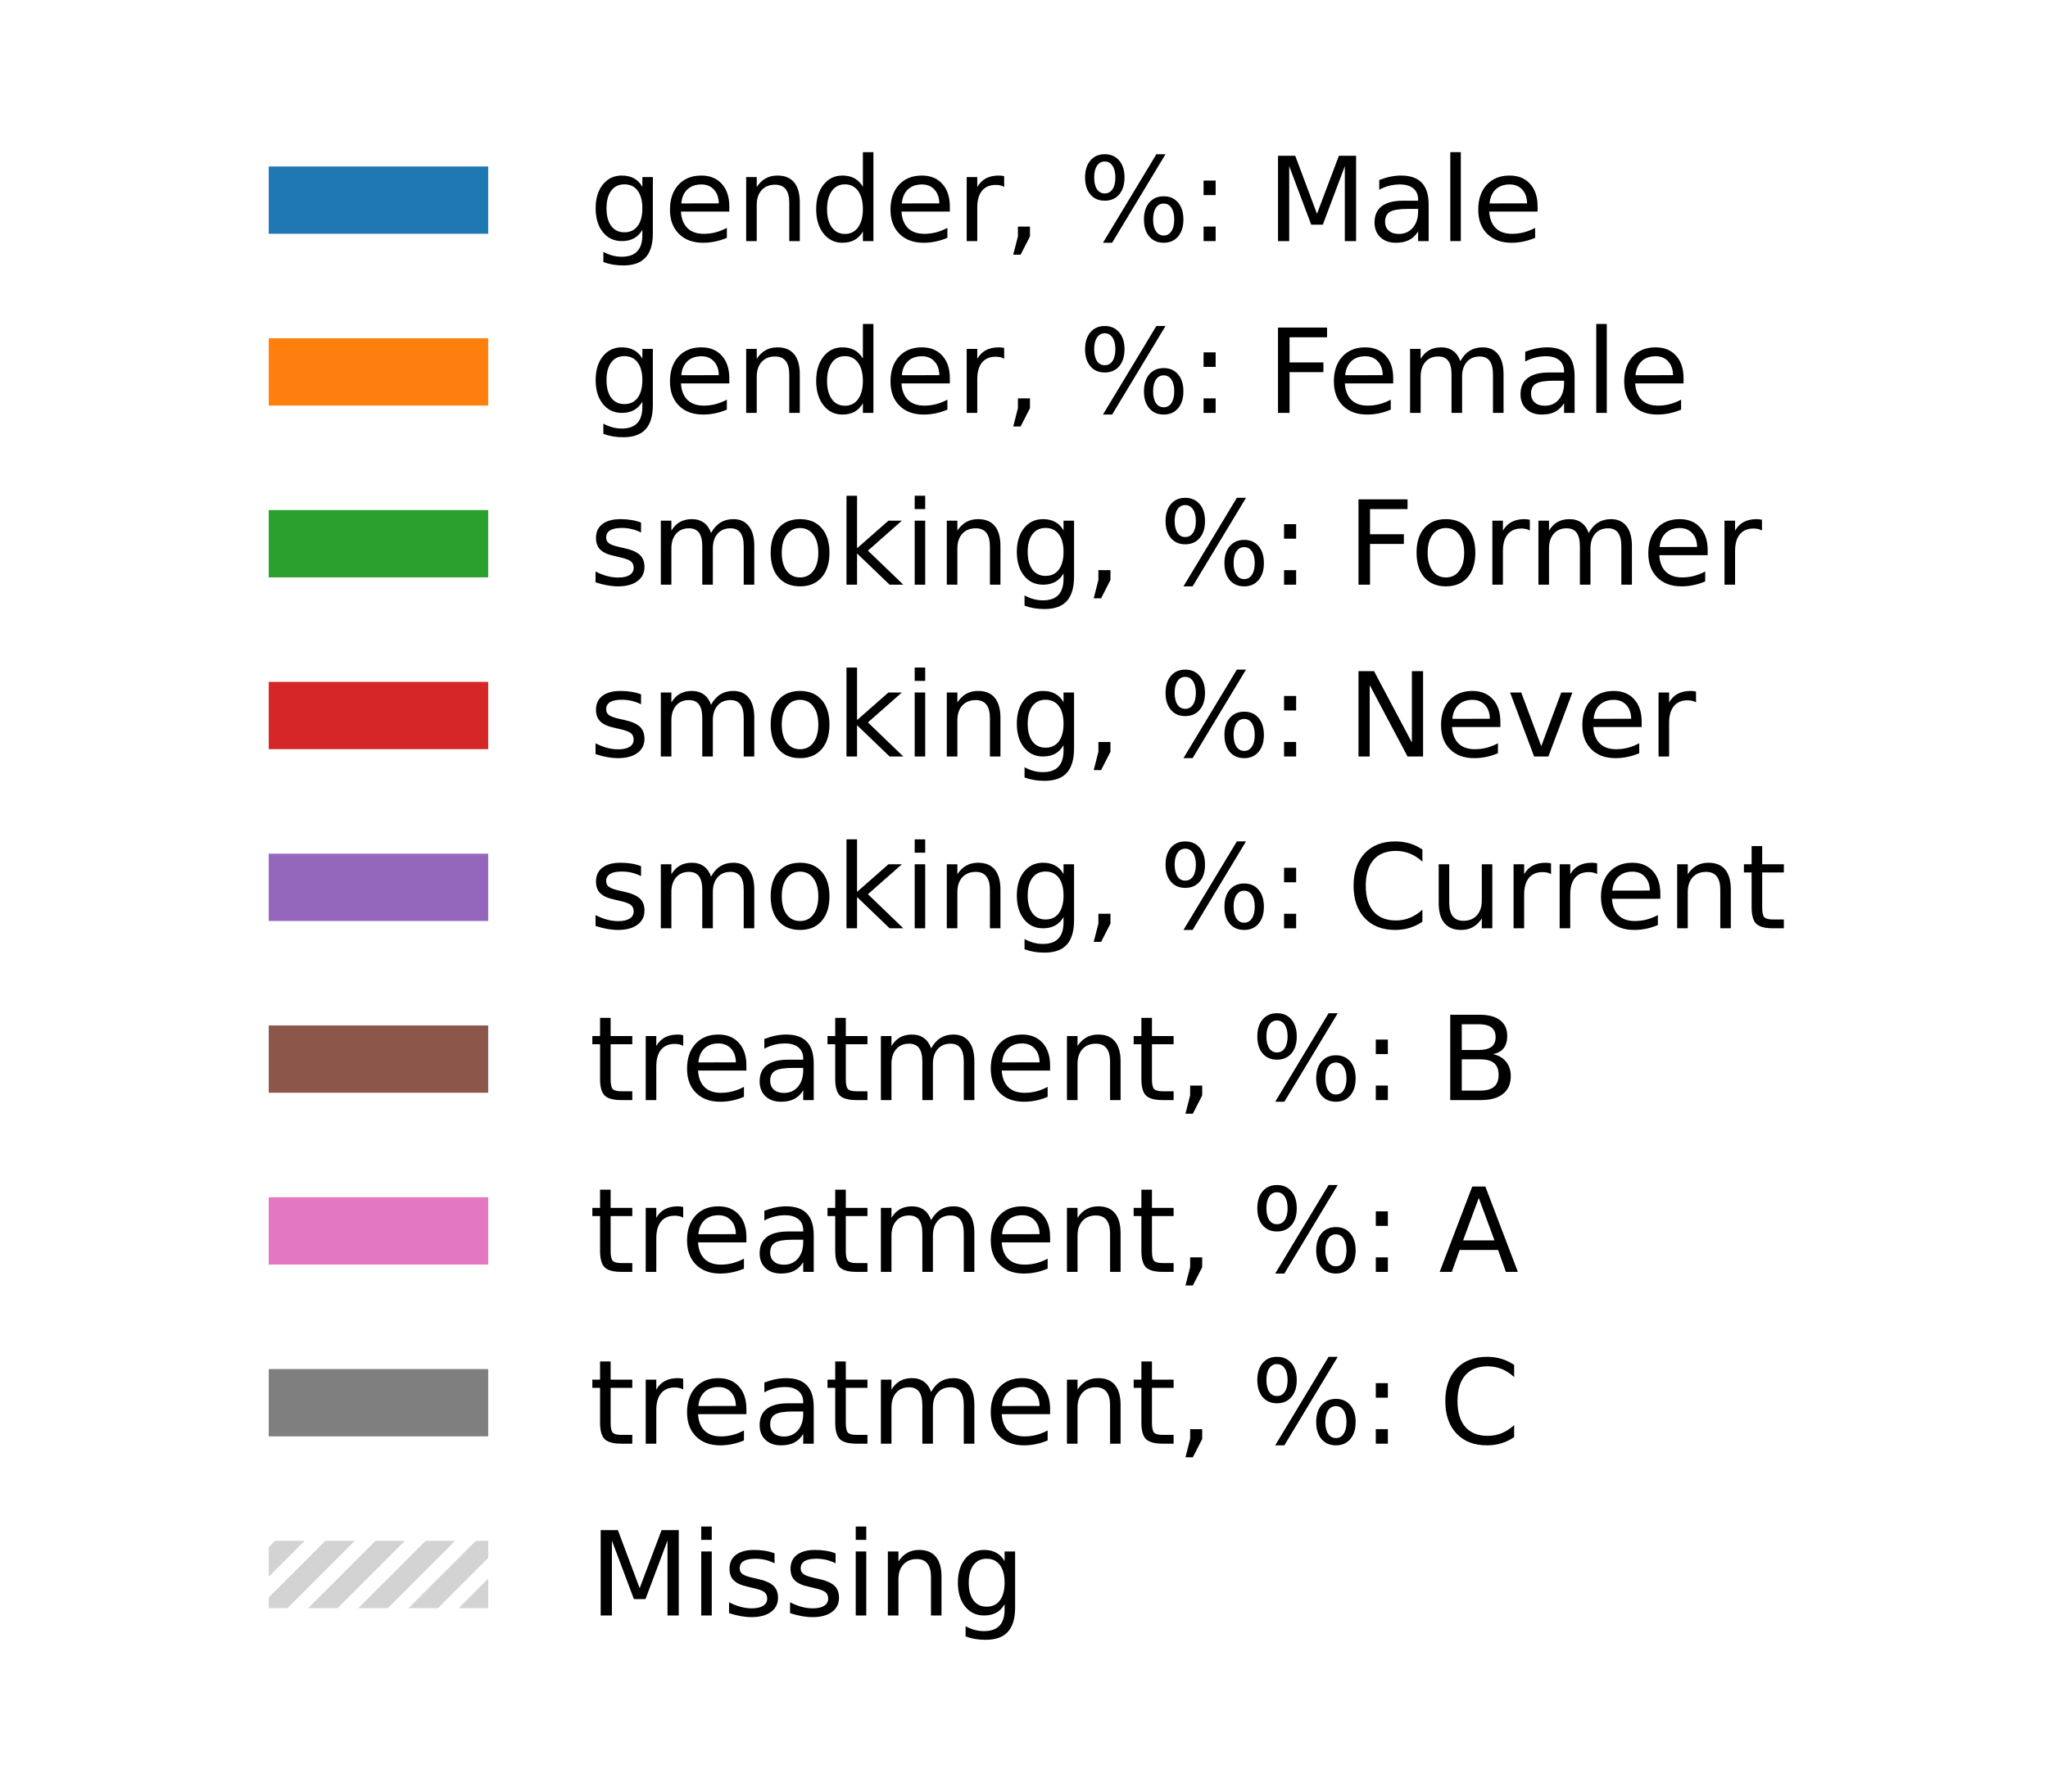
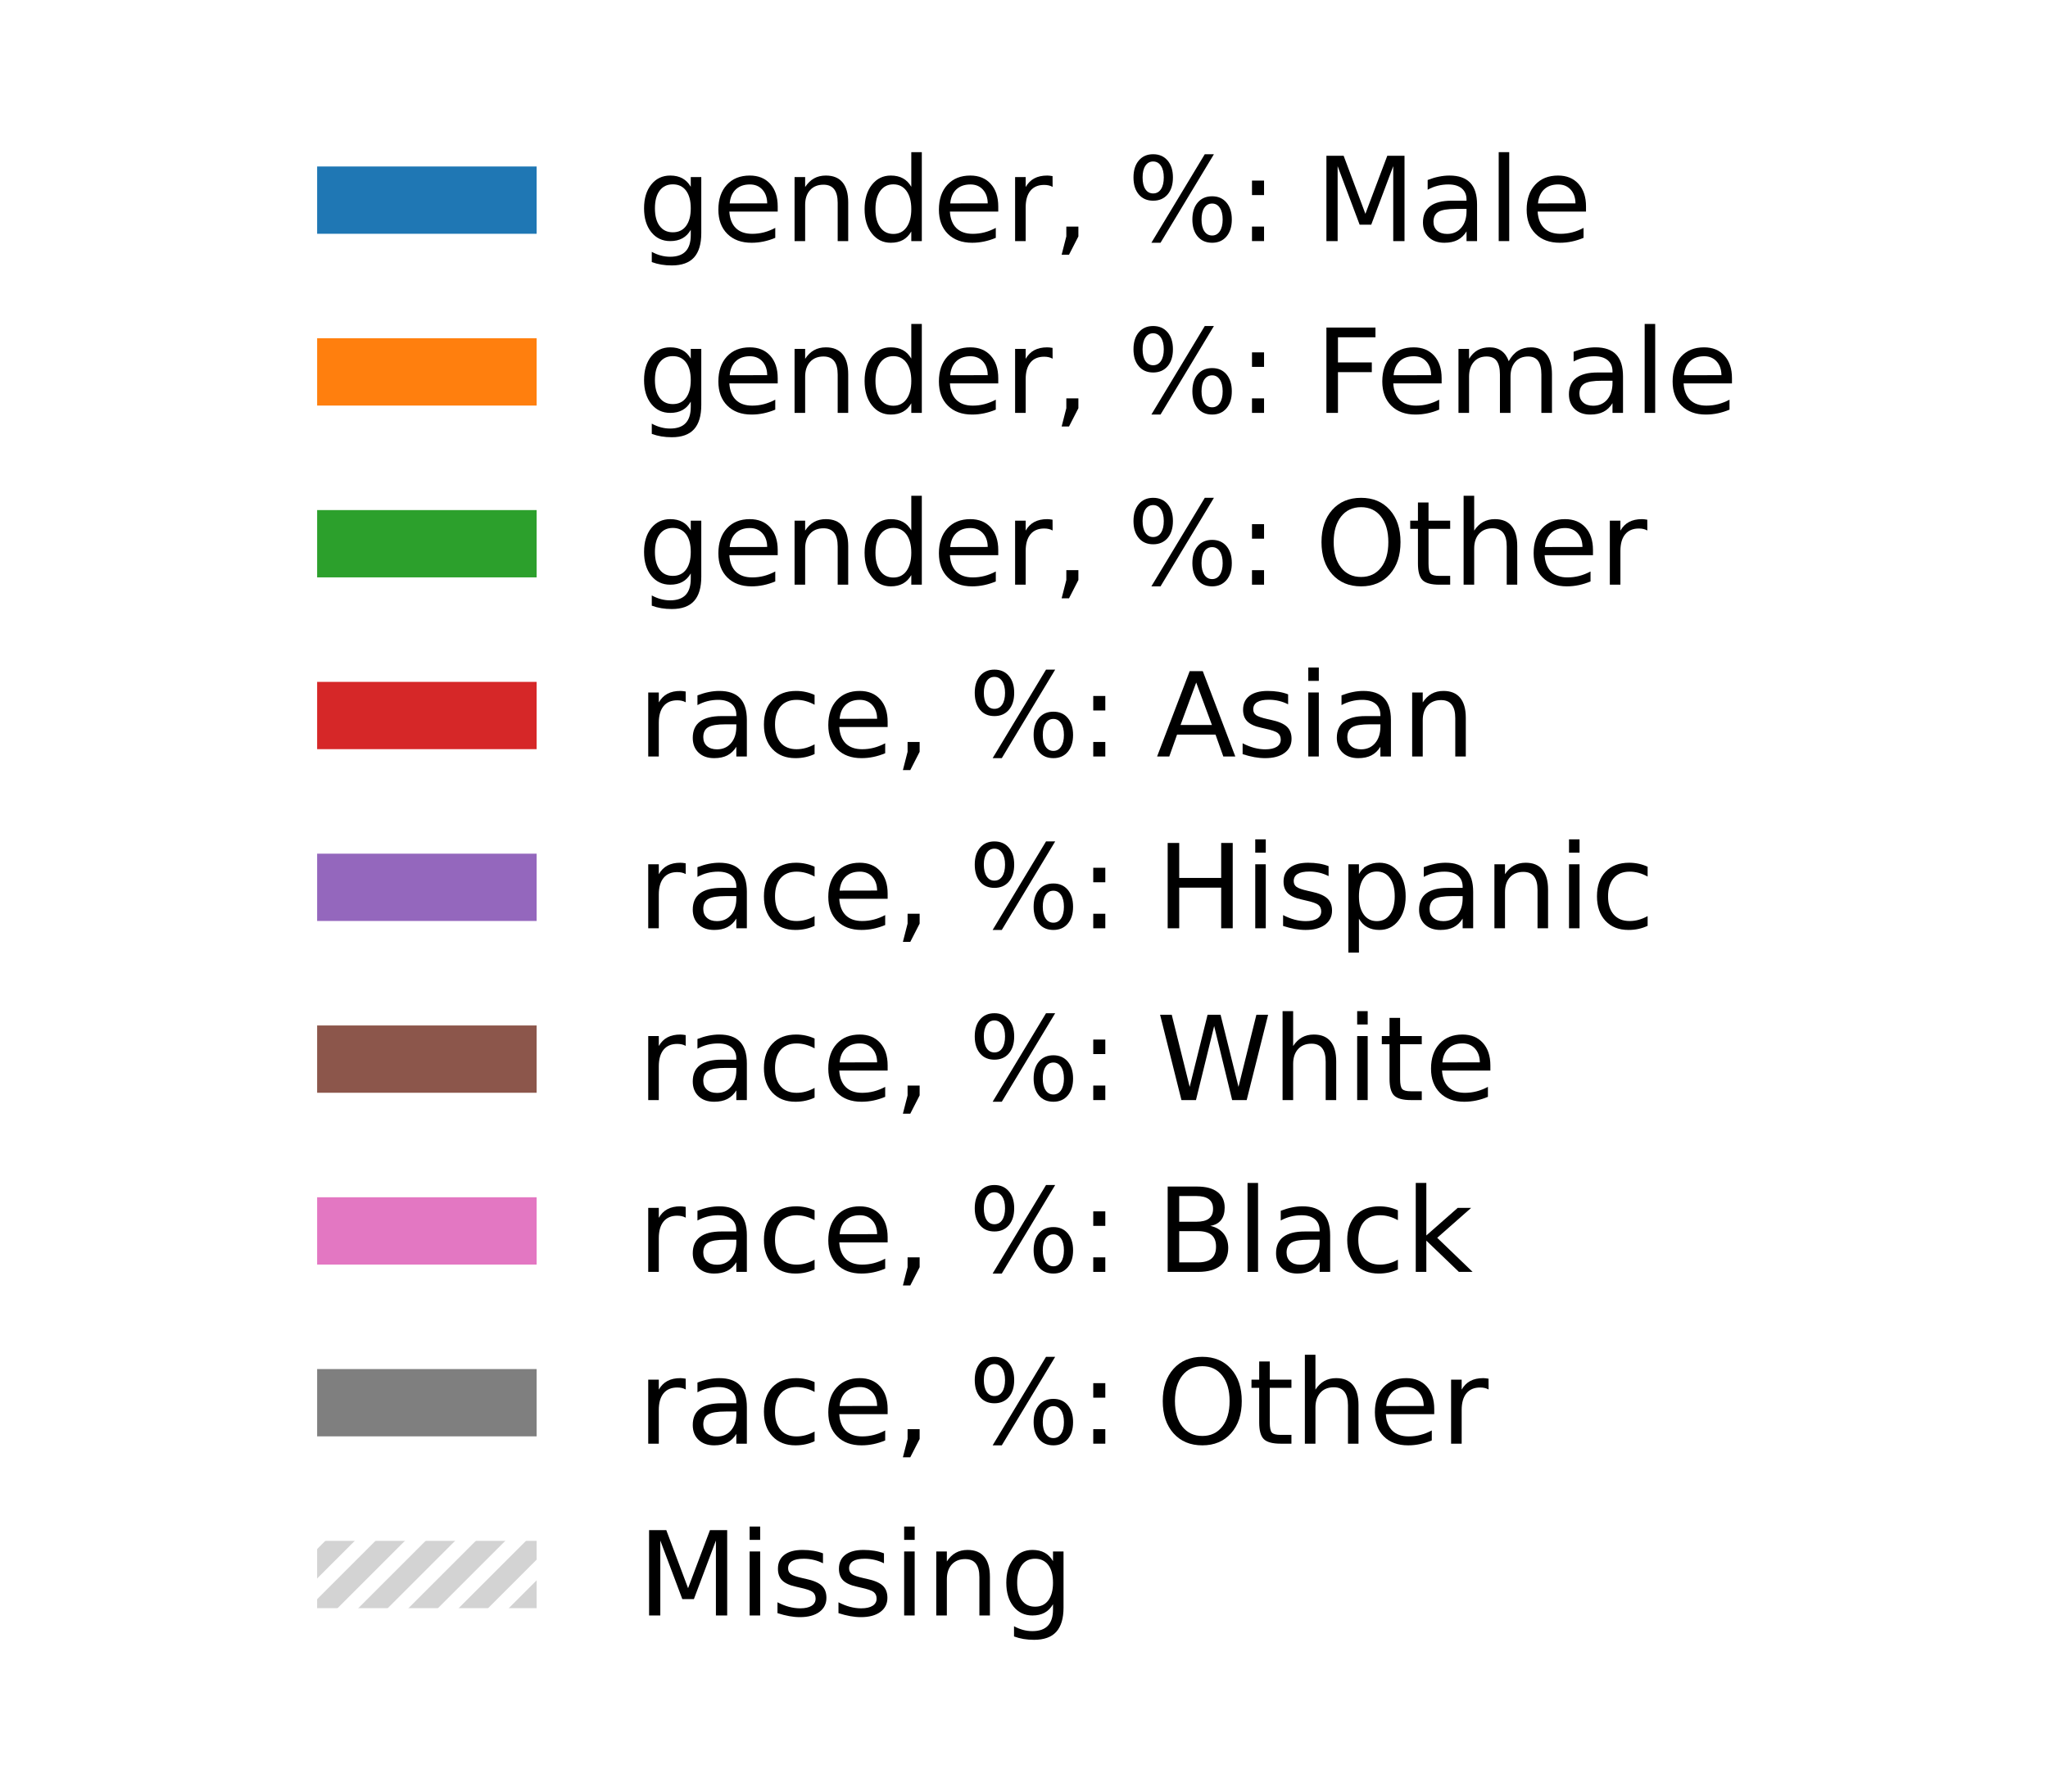
<svg xmlns="http://www.w3.org/2000/svg" xmlns:xlink="http://www.w3.org/1999/xlink" width="139.95pt" height="122.483pt" viewBox="0 0 139.95 122.483" version="1.1">
  <defs>
    <style type="text/css">*{stroke-linejoin: round; stroke-linecap: butt}</style>
  </defs>
  <g id="figure_1">
    <g id="patch_1">
      <path d="M 0 122.483  L 139.95 122.483  L 139.95 0  L 0 0  z " style="fill: #ffffff" />
    </g>
    <g id="axes_1">
      <g id="legend_1">
        <g id="patch_2">
-           <path d="M 17.863 16.479  L 33.862 16.479  L 33.862 10.879  L 17.863 10.879  z " style="fill: #1f77b4; stroke: #ffffff; stroke-linejoin: miter" />
+           <path d="M 21.171 16.479  L 37.171 16.479  L 37.171 10.879  L 21.171 10.879  z " style="fill: #1f77b4; stroke: #ffffff; stroke-linejoin: miter" />
        </g>
        <g id="text_1">
-           <g transform="translate(40.2625 16.47875) scale(0.08 -0.08)">
+           <g transform="translate(43.57062 16.47875) scale(0.08 -0.08)">
            <defs>
              <path id="DejaVuSans-67" d="M 2906 1791  Q 2906 2416 2648 2759  Q 2391 3103 1925 3103  Q 1463 3103 1205 2759  Q 947 2416 947 1791  Q 947 1169 1205 825  Q 1463 481 1925 481  Q 2391 481 2648 825  Q 2906 1169 2906 1791  z M 3481 434  Q 3481 -459 3084 -895  Q 2688 -1331 1869 -1331  Q 1566 -1331 1297 -1286  Q 1028 -1241 775 -1147  L 775 -588  Q 1028 -725 1275 -790  Q 1522 -856 1778 -856  Q 2344 -856 2625 -561  Q 2906 -266 2906 331  L 2906 616  Q 2728 306 2450 153  Q 2172 0 1784 0  Q 1141 0 747 490  Q 353 981 353 1791  Q 353 2603 747 3093  Q 1141 3584 1784 3584  Q 2172 3584 2450 3431  Q 2728 3278 2906 2969  L 2906 3500  L 3481 3500  L 3481 434  z " transform="scale(0.015625)" />
              <path id="DejaVuSans-65" d="M 3597 1894  L 3597 1613  L 953 1613  Q 991 1019 1311 708  Q 1631 397 2203 397  Q 2534 397 2845 478  Q 3156 559 3463 722  L 3463 178  Q 3153 47 2828 -22  Q 2503 -91 2169 -91  Q 1331 -91 842 396  Q 353 884 353 1716  Q 353 2575 817 3079  Q 1281 3584 2069 3584  Q 2775 3584 3186 3129  Q 3597 2675 3597 1894  z M 3022 2063  Q 3016 2534 2758 2815  Q 2500 3097 2075 3097  Q 1594 3097 1305 2825  Q 1016 2553 972 2059  L 3022 2063  z " transform="scale(0.015625)" />
              <path id="DejaVuSans-6e" d="M 3513 2113  L 3513 0  L 2938 0  L 2938 2094  Q 2938 2591 2744 2837  Q 2550 3084 2163 3084  Q 1697 3084 1428 2787  Q 1159 2491 1159 1978  L 1159 0  L 581 0  L 581 3500  L 1159 3500  L 1159 2956  Q 1366 3272 1645 3428  Q 1925 3584 2291 3584  Q 2894 3584 3203 3211  Q 3513 2838 3513 2113  z " transform="scale(0.015625)" />
              <path id="DejaVuSans-64" d="M 2906 2969  L 2906 4863  L 3481 4863  L 3481 0  L 2906 0  L 2906 525  Q 2725 213 2448 61  Q 2172 -91 1784 -91  Q 1150 -91 751 415  Q 353 922 353 1747  Q 353 2572 751 3078  Q 1150 3584 1784 3584  Q 2172 3584 2448 3432  Q 2725 3281 2906 2969  z M 947 1747  Q 947 1113 1208 752  Q 1469 391 1925 391  Q 2381 391 2643 752  Q 2906 1113 2906 1747  Q 2906 2381 2643 2742  Q 2381 3103 1925 3103  Q 1469 3103 1208 2742  Q 947 2381 947 1747  z " transform="scale(0.015625)" />
              <path id="DejaVuSans-72" d="M 2631 2963  Q 2534 3019 2420 3045  Q 2306 3072 2169 3072  Q 1681 3072 1420 2755  Q 1159 2438 1159 1844  L 1159 0  L 581 0  L 581 3500  L 1159 3500  L 1159 2956  Q 1341 3275 1631 3429  Q 1922 3584 2338 3584  Q 2397 3584 2469 3576  Q 2541 3569 2628 3553  L 2631 2963  z " transform="scale(0.015625)" />
              <path id="DejaVuSans-2c" d="M 750 794  L 1409 794  L 1409 256  L 897 -744  L 494 -744  L 750 256  L 750 794  z " transform="scale(0.015625)" />
              <path id="DejaVuSans-20" transform="scale(0.015625)" />
              <path id="DejaVuSans-25" d="M 4653 2053  Q 4381 2053 4226 1822  Q 4072 1591 4072 1178  Q 4072 772 4226 539  Q 4381 306 4653 306  Q 4919 306 5073 539  Q 5228 772 5228 1178  Q 5228 1588 5073 1820  Q 4919 2053 4653 2053  z M 4653 2450  Q 5147 2450 5437 2106  Q 5728 1763 5728 1178  Q 5728 594 5436 251  Q 5144 -91 4653 -91  Q 4153 -91 3862 251  Q 3572 594 3572 1178  Q 3572 1766 3864 2108  Q 4156 2450 4653 2450  z M 1428 4353  Q 1159 4353 1004 4120  Q 850 3888 850 3481  Q 850 3069 1003 2837  Q 1156 2606 1428 2606  Q 1700 2606 1854 2837  Q 2009 3069 2009 3481  Q 2009 3884 1853 4118  Q 1697 4353 1428 4353  z M 4250 4750  L 4750 4750  L 1831 -91  L 1331 -91  L 4250 4750  z M 1428 4750  Q 1922 4750 2215 4408  Q 2509 4066 2509 3481  Q 2509 2891 2217 2550  Q 1925 2209 1428 2209  Q 931 2209 642 2551  Q 353 2894 353 3481  Q 353 4063 643 4406  Q 934 4750 1428 4750  z " transform="scale(0.015625)" />
              <path id="DejaVuSans-3a" d="M 750 794  L 1409 794  L 1409 0  L 750 0  L 750 794  z M 750 3309  L 1409 3309  L 1409 2516  L 750 2516  L 750 3309  z " transform="scale(0.015625)" />
              <path id="DejaVuSans-4d" d="M 628 4666  L 1569 4666  L 2759 1491  L 3956 4666  L 4897 4666  L 4897 0  L 4281 0  L 4281 4097  L 3078 897  L 2444 897  L 1241 4097  L 1241 0  L 628 0  L 628 4666  z " transform="scale(0.015625)" />
              <path id="DejaVuSans-61" d="M 2194 1759  Q 1497 1759 1228 1600  Q 959 1441 959 1056  Q 959 750 1161 570  Q 1363 391 1709 391  Q 2188 391 2477 730  Q 2766 1069 2766 1631  L 2766 1759  L 2194 1759  z M 3341 1997  L 3341 0  L 2766 0  L 2766 531  Q 2569 213 2275 61  Q 1981 -91 1556 -91  Q 1019 -91 701 211  Q 384 513 384 1019  Q 384 1609 779 1909  Q 1175 2209 1959 2209  L 2766 2209  L 2766 2266  Q 2766 2663 2505 2880  Q 2244 3097 1772 3097  Q 1472 3097 1187 3025  Q 903 2953 641 2809  L 641 3341  Q 956 3463 1253 3523  Q 1550 3584 1831 3584  Q 2591 3584 2966 3190  Q 3341 2797 3341 1997  z " transform="scale(0.015625)" />
              <path id="DejaVuSans-6c" d="M 603 4863  L 1178 4863  L 1178 0  L 603 0  L 603 4863  z " transform="scale(0.015625)" />
            </defs>
            <use xlink:href="#DejaVuSans-67" />
-             <use xlink:href="#DejaVuSans-65" x="63.477" />
-             <use xlink:href="#DejaVuSans-6e" x="125" />
-             <use xlink:href="#DejaVuSans-64" x="188.379" />
-             <use xlink:href="#DejaVuSans-65" x="251.855" />
-             <use xlink:href="#DejaVuSans-72" x="313.379" />
-             <use xlink:href="#DejaVuSans-2c" x="354.492" />
-             <use xlink:href="#DejaVuSans-20" x="386.279" />
-             <use xlink:href="#DejaVuSans-25" x="418.066" />
-             <use xlink:href="#DejaVuSans-3a" x="513.086" />
-             <use xlink:href="#DejaVuSans-20" x="546.777" />
-             <use xlink:href="#DejaVuSans-4d" x="578.564" />
-             <use xlink:href="#DejaVuSans-61" x="664.844" />
-             <use xlink:href="#DejaVuSans-6c" x="726.123" />
-             <use xlink:href="#DejaVuSans-65" x="753.906" />
+             <use xlink:href="#DejaVuSans-65" transform="translate(63.47656 0)" />
+             <use xlink:href="#DejaVuSans-6e" transform="translate(125 0)" />
+             <use xlink:href="#DejaVuSans-64" transform="translate(188.3789 0)" />
+             <use xlink:href="#DejaVuSans-65" transform="translate(251.8555 0)" />
+             <use xlink:href="#DejaVuSans-72" transform="translate(313.3789 0)" />
+             <use xlink:href="#DejaVuSans-2c" transform="translate(354.4922 0)" />
+             <use xlink:href="#DejaVuSans-20" transform="translate(386.2793 0)" />
+             <use xlink:href="#DejaVuSans-25" transform="translate(418.0664 0)" />
+             <use xlink:href="#DejaVuSans-3a" transform="translate(513.0859 0)" />
+             <use xlink:href="#DejaVuSans-20" transform="translate(546.7773 0)" />
+             <use xlink:href="#DejaVuSans-4d" transform="translate(578.5645 0)" />
+             <use xlink:href="#DejaVuSans-61" transform="translate(664.8438 0)" />
+             <use xlink:href="#DejaVuSans-6c" transform="translate(726.123 0)" />
+             <use xlink:href="#DejaVuSans-65" transform="translate(753.9062 0)" />
          </g>
        </g>
        <g id="patch_3">
-           <path d="M 17.863 28.221  L 33.862 28.221  L 33.862 22.621  L 17.863 22.621  z " style="fill: #ff7f0e; stroke: #ffffff; stroke-linejoin: miter" />
+           <path d="M 21.171 28.221  L 37.171 28.221  L 37.171 22.621  L 21.171 22.621  z " style="fill: #ff7f0e; stroke: #ffffff; stroke-linejoin: miter" />
        </g>
        <g id="text_2">
-           <g transform="translate(40.2625 28.22125) scale(0.08 -0.08)">
+           <g transform="translate(43.57062 28.22125) scale(0.08 -0.08)">
            <defs>
              <path id="DejaVuSans-46" d="M 628 4666  L 3309 4666  L 3309 4134  L 1259 4134  L 1259 2759  L 3109 2759  L 3109 2228  L 1259 2228  L 1259 0  L 628 0  L 628 4666  z " transform="scale(0.015625)" />
              <path id="DejaVuSans-6d" d="M 3328 2828  Q 3544 3216 3844 3400  Q 4144 3584 4550 3584  Q 5097 3584 5394 3201  Q 5691 2819 5691 2113  L 5691 0  L 5113 0  L 5113 2094  Q 5113 2597 4934 2840  Q 4756 3084 4391 3084  Q 3944 3084 3684 2787  Q 3425 2491 3425 1978  L 3425 0  L 2847 0  L 2847 2094  Q 2847 2600 2669 2842  Q 2491 3084 2119 3084  Q 1678 3084 1418 2786  Q 1159 2488 1159 1978  L 1159 0  L 581 0  L 581 3500  L 1159 3500  L 1159 2956  Q 1356 3278 1631 3431  Q 1906 3584 2284 3584  Q 2666 3584 2933 3390  Q 3200 3197 3328 2828  z " transform="scale(0.015625)" />
            </defs>
            <use xlink:href="#DejaVuSans-67" />
-             <use xlink:href="#DejaVuSans-65" x="63.477" />
-             <use xlink:href="#DejaVuSans-6e" x="125" />
-             <use xlink:href="#DejaVuSans-64" x="188.379" />
-             <use xlink:href="#DejaVuSans-65" x="251.855" />
-             <use xlink:href="#DejaVuSans-72" x="313.379" />
-             <use xlink:href="#DejaVuSans-2c" x="354.492" />
-             <use xlink:href="#DejaVuSans-20" x="386.279" />
-             <use xlink:href="#DejaVuSans-25" x="418.066" />
-             <use xlink:href="#DejaVuSans-3a" x="513.086" />
-             <use xlink:href="#DejaVuSans-20" x="546.777" />
-             <use xlink:href="#DejaVuSans-46" x="578.564" />
-             <use xlink:href="#DejaVuSans-65" x="630.584" />
-             <use xlink:href="#DejaVuSans-6d" x="692.107" />
-             <use xlink:href="#DejaVuSans-61" x="789.52" />
-             <use xlink:href="#DejaVuSans-6c" x="850.799" />
-             <use xlink:href="#DejaVuSans-65" x="878.582" />
+             <use xlink:href="#DejaVuSans-65" transform="translate(63.47656 0)" />
+             <use xlink:href="#DejaVuSans-6e" transform="translate(125 0)" />
+             <use xlink:href="#DejaVuSans-64" transform="translate(188.3789 0)" />
+             <use xlink:href="#DejaVuSans-65" transform="translate(251.8555 0)" />
+             <use xlink:href="#DejaVuSans-72" transform="translate(313.3789 0)" />
+             <use xlink:href="#DejaVuSans-2c" transform="translate(354.4922 0)" />
+             <use xlink:href="#DejaVuSans-20" transform="translate(386.2793 0)" />
+             <use xlink:href="#DejaVuSans-25" transform="translate(418.0664 0)" />
+             <use xlink:href="#DejaVuSans-3a" transform="translate(513.0859 0)" />
+             <use xlink:href="#DejaVuSans-20" transform="translate(546.7773 0)" />
+             <use xlink:href="#DejaVuSans-46" transform="translate(578.5645 0)" />
+             <use xlink:href="#DejaVuSans-65" transform="translate(630.584 0)" />
+             <use xlink:href="#DejaVuSans-6d" transform="translate(692.1074 0)" />
+             <use xlink:href="#DejaVuSans-61" transform="translate(789.5195 0)" />
+             <use xlink:href="#DejaVuSans-6c" transform="translate(850.7988 0)" />
+             <use xlink:href="#DejaVuSans-65" transform="translate(878.582 0)" />
          </g>
        </g>
        <g id="patch_4">
-           <path d="M 17.863 39.964  L 33.862 39.964  L 33.862 34.364  L 17.863 34.364  z " style="fill: #2ca02c; stroke: #ffffff; stroke-linejoin: miter" />
+           <path d="M 21.171 39.964  L 37.171 39.964  L 37.171 34.364  L 21.171 34.364  z " style="fill: #2ca02c; stroke: #ffffff; stroke-linejoin: miter" />
        </g>
        <g id="text_3">
-           <g transform="translate(40.2625 39.96375) scale(0.08 -0.08)">
-             <defs>
+           <g transform="translate(43.57062 39.96375) scale(0.08 -0.08)">
+             <defs>
+               <path id="DejaVuSans-4f" d="M 2522 4238  Q 1834 4238 1429 3725  Q 1025 3213 1025 2328  Q 1025 1447 1429 934  Q 1834 422 2522 422  Q 3209 422 3611 934  Q 4013 1447 4013 2328  Q 4013 3213 3611 3725  Q 3209 4238 2522 4238  z M 2522 4750  Q 3503 4750 4090 4092  Q 4678 3434 4678 2328  Q 4678 1225 4090 567  Q 3503 -91 2522 -91  Q 1538 -91 948 565  Q 359 1222 359 2328  Q 359 3434 948 4092  Q 1538 4750 2522 4750  z " transform="scale(0.015625)" />
+               <path id="DejaVuSans-74" d="M 1172 4494  L 1172 3500  L 2356 3500  L 2356 3053  L 1172 3053  L 1172 1153  Q 1172 725 1289 603  Q 1406 481 1766 481  L 2356 481  L 2356 0  L 1766 0  Q 1100 0 847 248  Q 594 497 594 1153  L 594 3053  L 172 3053  L 172 3500  L 594 3500  L 594 4494  L 1172 4494  z " transform="scale(0.015625)" />
+               <path id="DejaVuSans-68" d="M 3513 2113  L 3513 0  L 2938 0  L 2938 2094  Q 2938 2591 2744 2837  Q 2550 3084 2163 3084  Q 1697 3084 1428 2787  Q 1159 2491 1159 1978  L 1159 0  L 581 0  L 581 4863  L 1159 4863  L 1159 2956  Q 1366 3272 1645 3428  Q 1925 3584 2291 3584  Q 2894 3584 3203 3211  Q 3513 2838 3513 2113  z " transform="scale(0.015625)" />
+             </defs>
+             <use xlink:href="#DejaVuSans-67" />
+             <use xlink:href="#DejaVuSans-65" transform="translate(63.47656 0)" />
+             <use xlink:href="#DejaVuSans-6e" transform="translate(125 0)" />
+             <use xlink:href="#DejaVuSans-64" transform="translate(188.3789 0)" />
+             <use xlink:href="#DejaVuSans-65" transform="translate(251.8555 0)" />
+             <use xlink:href="#DejaVuSans-72" transform="translate(313.3789 0)" />
+             <use xlink:href="#DejaVuSans-2c" transform="translate(354.4922 0)" />
+             <use xlink:href="#DejaVuSans-20" transform="translate(386.2793 0)" />
+             <use xlink:href="#DejaVuSans-25" transform="translate(418.0664 0)" />
+             <use xlink:href="#DejaVuSans-3a" transform="translate(513.0859 0)" />
+             <use xlink:href="#DejaVuSans-20" transform="translate(546.7773 0)" />
+             <use xlink:href="#DejaVuSans-4f" transform="translate(578.5645 0)" />
+             <use xlink:href="#DejaVuSans-74" transform="translate(657.2754 0)" />
+             <use xlink:href="#DejaVuSans-68" transform="translate(696.4844 0)" />
+             <use xlink:href="#DejaVuSans-65" transform="translate(759.8633 0)" />
+             <use xlink:href="#DejaVuSans-72" transform="translate(821.3867 0)" />
+           </g>
+         </g>
+         <g id="patch_5">
+           <path d="M 21.171 51.706  L 37.171 51.706  L 37.171 46.106  L 21.171 46.106  z " style="fill: #d62728; stroke: #ffffff; stroke-linejoin: miter" />
+         </g>
+         <g id="text_4">
+           <g transform="translate(43.57062 51.70625) scale(0.08 -0.08)">
+             <defs>
+               <path id="DejaVuSans-63" d="M 3122 3366  L 3122 2828  Q 2878 2963 2633 3030  Q 2388 3097 2138 3097  Q 1578 3097 1268 2742  Q 959 2388 959 1747  Q 959 1106 1268 751  Q 1578 397 2138 397  Q 2388 397 2633 464  Q 2878 531 3122 666  L 3122 134  Q 2881 22 2623 -34  Q 2366 -91 2075 -91  Q 1284 -91 818 406  Q 353 903 353 1747  Q 353 2603 823 3093  Q 1294 3584 2113 3584  Q 2378 3584 2631 3529  Q 2884 3475 3122 3366  z " transform="scale(0.015625)" />
+               <path id="DejaVuSans-41" d="M 2188 4044  L 1331 1722  L 3047 1722  L 2188 4044  z M 1831 4666  L 2547 4666  L 4325 0  L 3669 0  L 3244 1197  L 1141 1197  L 716 0  L 50 0  L 1831 4666  z " transform="scale(0.015625)" />
              <path id="DejaVuSans-73" d="M 2834 3397  L 2834 2853  Q 2591 2978 2328 3040  Q 2066 3103 1784 3103  Q 1356 3103 1142 2972  Q 928 2841 928 2578  Q 928 2378 1081 2264  Q 1234 2150 1697 2047  L 1894 2003  Q 2506 1872 2764 1633  Q 3022 1394 3022 966  Q 3022 478 2636 193  Q 2250 -91 1575 -91  Q 1294 -91 989 -36  Q 684 19 347 128  L 347 722  Q 666 556 975 473  Q 1284 391 1588 391  Q 1994 391 2212 530  Q 2431 669 2431 922  Q 2431 1156 2273 1281  Q 2116 1406 1581 1522  L 1381 1569  Q 847 1681 609 1914  Q 372 2147 372 2553  Q 372 3047 722 3315  Q 1072 3584 1716 3584  Q 2034 3584 2315 3537  Q 2597 3491 2834 3397  z " transform="scale(0.015625)" />
-               <path id="DejaVuSans-6f" d="M 1959 3097  Q 1497 3097 1228 2736  Q 959 2375 959 1747  Q 959 1119 1226 758  Q 1494 397 1959 397  Q 2419 397 2687 759  Q 2956 1122 2956 1747  Q 2956 2369 2687 2733  Q 2419 3097 1959 3097  z M 1959 3584  Q 2709 3584 3137 3096  Q 3566 2609 3566 1747  Q 3566 888 3137 398  Q 2709 -91 1959 -91  Q 1206 -91 779 398  Q 353 888 353 1747  Q 353 2609 779 3096  Q 1206 3584 1959 3584  z " transform="scale(0.015625)" />
+               <path id="DejaVuSans-69" d="M 603 3500  L 1178 3500  L 1178 0  L 603 0  L 603 3500  z M 603 4863  L 1178 4863  L 1178 4134  L 603 4134  L 603 4863  z " transform="scale(0.015625)" />
+             </defs>
+             <use xlink:href="#DejaVuSans-72" />
+             <use xlink:href="#DejaVuSans-61" transform="translate(41.11328 0)" />
+             <use xlink:href="#DejaVuSans-63" transform="translate(102.3926 0)" />
+             <use xlink:href="#DejaVuSans-65" transform="translate(157.373 0)" />
+             <use xlink:href="#DejaVuSans-2c" transform="translate(218.8965 0)" />
+             <use xlink:href="#DejaVuSans-20" transform="translate(250.6836 0)" />
+             <use xlink:href="#DejaVuSans-25" transform="translate(282.4707 0)" />
+             <use xlink:href="#DejaVuSans-3a" transform="translate(377.4902 0)" />
+             <use xlink:href="#DejaVuSans-20" transform="translate(411.1816 0)" />
+             <use xlink:href="#DejaVuSans-41" transform="translate(442.9688 0)" />
+             <use xlink:href="#DejaVuSans-73" transform="translate(511.377 0)" />
+             <use xlink:href="#DejaVuSans-69" transform="translate(563.4766 0)" />
+             <use xlink:href="#DejaVuSans-61" transform="translate(591.2598 0)" />
+             <use xlink:href="#DejaVuSans-6e" transform="translate(652.5391 0)" />
+           </g>
+         </g>
+         <g id="patch_6">
+           <path d="M 21.171 63.449  L 37.171 63.449  L 37.171 57.849  L 21.171 57.849  z " style="fill: #9467bd; stroke: #ffffff; stroke-linejoin: miter" />
+         </g>
+         <g id="text_5">
+           <g transform="translate(43.57062 63.44875) scale(0.08 -0.08)">
+             <defs>
+               <path id="DejaVuSans-48" d="M 628 4666  L 1259 4666  L 1259 2753  L 3553 2753  L 3553 4666  L 4184 4666  L 4184 0  L 3553 0  L 3553 2222  L 1259 2222  L 1259 0  L 628 0  L 628 4666  z " transform="scale(0.015625)" />
+               <path id="DejaVuSans-70" d="M 1159 525  L 1159 -1331  L 581 -1331  L 581 3500  L 1159 3500  L 1159 2969  Q 1341 3281 1617 3432  Q 1894 3584 2278 3584  Q 2916 3584 3314 3078  Q 3713 2572 3713 1747  Q 3713 922 3314 415  Q 2916 -91 2278 -91  Q 1894 -91 1617 61  Q 1341 213 1159 525  z M 3116 1747  Q 3116 2381 2855 2742  Q 2594 3103 2138 3103  Q 1681 3103 1420 2742  Q 1159 2381 1159 1747  Q 1159 1113 1420 752  Q 1681 391 2138 391  Q 2594 391 2855 752  Q 3116 1113 3116 1747  z " transform="scale(0.015625)" />
+             </defs>
+             <use xlink:href="#DejaVuSans-72" />
+             <use xlink:href="#DejaVuSans-61" transform="translate(41.11328 0)" />
+             <use xlink:href="#DejaVuSans-63" transform="translate(102.3926 0)" />
+             <use xlink:href="#DejaVuSans-65" transform="translate(157.373 0)" />
+             <use xlink:href="#DejaVuSans-2c" transform="translate(218.8965 0)" />
+             <use xlink:href="#DejaVuSans-20" transform="translate(250.6836 0)" />
+             <use xlink:href="#DejaVuSans-25" transform="translate(282.4707 0)" />
+             <use xlink:href="#DejaVuSans-3a" transform="translate(377.4902 0)" />
+             <use xlink:href="#DejaVuSans-20" transform="translate(411.1816 0)" />
+             <use xlink:href="#DejaVuSans-48" transform="translate(442.9688 0)" />
+             <use xlink:href="#DejaVuSans-69" transform="translate(518.1641 0)" />
+             <use xlink:href="#DejaVuSans-73" transform="translate(545.9473 0)" />
+             <use xlink:href="#DejaVuSans-70" transform="translate(598.0469 0)" />
+             <use xlink:href="#DejaVuSans-61" transform="translate(661.5234 0)" />
+             <use xlink:href="#DejaVuSans-6e" transform="translate(722.8027 0)" />
+             <use xlink:href="#DejaVuSans-69" transform="translate(786.1816 0)" />
+             <use xlink:href="#DejaVuSans-63" transform="translate(813.9648 0)" />
+           </g>
+         </g>
+         <g id="patch_7">
+           <path d="M 21.171 75.191  L 37.171 75.191  L 37.171 69.591  L 21.171 69.591  z " style="fill: #8c564b; stroke: #ffffff; stroke-linejoin: miter" />
+         </g>
+         <g id="text_6">
+           <g transform="translate(43.57062 75.19125) scale(0.08 -0.08)">
+             <defs>
+               <path id="DejaVuSans-57" d="M 213 4666  L 850 4666  L 1831 722  L 2809 4666  L 3519 4666  L 4500 722  L 5478 4666  L 6119 4666  L 4947 0  L 4153 0  L 3169 4050  L 2175 0  L 1381 0  L 213 4666  z " transform="scale(0.015625)" />
+             </defs>
+             <use xlink:href="#DejaVuSans-72" />
+             <use xlink:href="#DejaVuSans-61" transform="translate(41.11328 0)" />
+             <use xlink:href="#DejaVuSans-63" transform="translate(102.3926 0)" />
+             <use xlink:href="#DejaVuSans-65" transform="translate(157.373 0)" />
+             <use xlink:href="#DejaVuSans-2c" transform="translate(218.8965 0)" />
+             <use xlink:href="#DejaVuSans-20" transform="translate(250.6836 0)" />
+             <use xlink:href="#DejaVuSans-25" transform="translate(282.4707 0)" />
+             <use xlink:href="#DejaVuSans-3a" transform="translate(377.4902 0)" />
+             <use xlink:href="#DejaVuSans-20" transform="translate(411.1816 0)" />
+             <use xlink:href="#DejaVuSans-57" transform="translate(442.9688 0)" />
+             <use xlink:href="#DejaVuSans-68" transform="translate(541.8457 0)" />
+             <use xlink:href="#DejaVuSans-69" transform="translate(605.2246 0)" />
+             <use xlink:href="#DejaVuSans-74" transform="translate(633.0078 0)" />
+             <use xlink:href="#DejaVuSans-65" transform="translate(672.2168 0)" />
+           </g>
+         </g>
+         <g id="patch_8">
+           <path d="M 21.171 86.934  L 37.171 86.934  L 37.171 81.334  L 21.171 81.334  z " style="fill: #e377c2; stroke: #ffffff; stroke-linejoin: miter" />
+         </g>
+         <g id="text_7">
+           <g transform="translate(43.57062 86.93375) scale(0.08 -0.08)">
+             <defs>
+               <path id="DejaVuSans-42" d="M 1259 2228  L 1259 519  L 2272 519  Q 2781 519 3026 730  Q 3272 941 3272 1375  Q 3272 1813 3026 2020  Q 2781 2228 2272 2228  L 1259 2228  z M 1259 4147  L 1259 2741  L 2194 2741  Q 2656 2741 2882 2914  Q 3109 3088 3109 3444  Q 3109 3797 2882 3972  Q 2656 4147 2194 4147  L 1259 4147  z M 628 4666  L 2241 4666  Q 2963 4666 3353 4366  Q 3744 4066 3744 3513  Q 3744 3084 3544 2831  Q 3344 2578 2956 2516  Q 3422 2416 3680 2098  Q 3938 1781 3938 1306  Q 3938 681 3513 340  Q 3088 0 2303 0  L 628 0  L 628 4666  z " transform="scale(0.015625)" />
              <path id="DejaVuSans-6b" d="M 581 4863  L 1159 4863  L 1159 1991  L 2875 3500  L 3609 3500  L 1753 1863  L 3688 0  L 2938 0  L 1159 1709  L 1159 0  L 581 0  L 581 4863  z " transform="scale(0.015625)" />
-               <path id="DejaVuSans-69" d="M 603 3500  L 1178 3500  L 1178 0  L 603 0  L 603 3500  z M 603 4863  L 1178 4863  L 1178 4134  L 603 4134  L 603 4863  z " transform="scale(0.015625)" />
-             </defs>
-             <use xlink:href="#DejaVuSans-73" />
-             <use xlink:href="#DejaVuSans-6d" x="52.1" />
-             <use xlink:href="#DejaVuSans-6f" x="149.512" />
-             <use xlink:href="#DejaVuSans-6b" x="210.693" />
-             <use xlink:href="#DejaVuSans-69" x="268.604" />
-             <use xlink:href="#DejaVuSans-6e" x="296.387" />
-             <use xlink:href="#DejaVuSans-67" x="359.766" />
-             <use xlink:href="#DejaVuSans-2c" x="423.242" />
-             <use xlink:href="#DejaVuSans-20" x="455.029" />
-             <use xlink:href="#DejaVuSans-25" x="486.816" />
-             <use xlink:href="#DejaVuSans-3a" x="581.836" />
-             <use xlink:href="#DejaVuSans-20" x="615.527" />
-             <use xlink:href="#DejaVuSans-46" x="647.314" />
-             <use xlink:href="#DejaVuSans-6f" x="701.209" />
-             <use xlink:href="#DejaVuSans-72" x="762.391" />
-             <use xlink:href="#DejaVuSans-6d" x="801.754" />
-             <use xlink:href="#DejaVuSans-65" x="899.166" />
-             <use xlink:href="#DejaVuSans-72" x="960.689" />
-           </g>
-         </g>
-         <g id="patch_5">
-           <path d="M 17.863 51.706  L 33.862 51.706  L 33.862 46.106  L 17.863 46.106  z " style="fill: #d62728; stroke: #ffffff; stroke-linejoin: miter" />
-         </g>
-         <g id="text_4">
-           <g transform="translate(40.2625 51.70625) scale(0.08 -0.08)">
-             <defs>
-               <path id="DejaVuSans-4e" d="M 628 4666  L 1478 4666  L 3547 763  L 3547 4666  L 4159 4666  L 4159 0  L 3309 0  L 1241 3903  L 1241 0  L 628 0  L 628 4666  z " transform="scale(0.015625)" />
-               <path id="DejaVuSans-76" d="M 191 3500  L 800 3500  L 1894 563  L 2988 3500  L 3597 3500  L 2284 0  L 1503 0  L 191 3500  z " transform="scale(0.015625)" />
-             </defs>
-             <use xlink:href="#DejaVuSans-73" />
-             <use xlink:href="#DejaVuSans-6d" x="52.1" />
-             <use xlink:href="#DejaVuSans-6f" x="149.512" />
-             <use xlink:href="#DejaVuSans-6b" x="210.693" />
-             <use xlink:href="#DejaVuSans-69" x="268.604" />
-             <use xlink:href="#DejaVuSans-6e" x="296.387" />
-             <use xlink:href="#DejaVuSans-67" x="359.766" />
-             <use xlink:href="#DejaVuSans-2c" x="423.242" />
-             <use xlink:href="#DejaVuSans-20" x="455.029" />
-             <use xlink:href="#DejaVuSans-25" x="486.816" />
-             <use xlink:href="#DejaVuSans-3a" x="581.836" />
-             <use xlink:href="#DejaVuSans-20" x="615.527" />
-             <use xlink:href="#DejaVuSans-4e" x="647.314" />
-             <use xlink:href="#DejaVuSans-65" x="722.119" />
-             <use xlink:href="#DejaVuSans-76" x="783.643" />
-             <use xlink:href="#DejaVuSans-65" x="842.822" />
-             <use xlink:href="#DejaVuSans-72" x="904.346" />
-           </g>
-         </g>
-         <g id="patch_6">
-           <path d="M 17.863 63.449  L 33.862 63.449  L 33.862 57.849  L 17.863 57.849  z " style="fill: #9467bd; stroke: #ffffff; stroke-linejoin: miter" />
-         </g>
-         <g id="text_5">
-           <g transform="translate(40.2625 63.44875) scale(0.08 -0.08)">
-             <defs>
-               <path id="DejaVuSans-43" d="M 4122 4306  L 4122 3641  Q 3803 3938 3442 4084  Q 3081 4231 2675 4231  Q 1875 4231 1450 3742  Q 1025 3253 1025 2328  Q 1025 1406 1450 917  Q 1875 428 2675 428  Q 3081 428 3442 575  Q 3803 722 4122 1019  L 4122 359  Q 3791 134 3420 21  Q 3050 -91 2638 -91  Q 1578 -91 968 557  Q 359 1206 359 2328  Q 359 3453 968 4101  Q 1578 4750 2638 4750  Q 3056 4750 3426 4639  Q 3797 4528 4122 4306  z " transform="scale(0.015625)" />
-               <path id="DejaVuSans-75" d="M 544 1381  L 544 3500  L 1119 3500  L 1119 1403  Q 1119 906 1312 657  Q 1506 409 1894 409  Q 2359 409 2629 706  Q 2900 1003 2900 1516  L 2900 3500  L 3475 3500  L 3475 0  L 2900 0  L 2900 538  Q 2691 219 2414 64  Q 2138 -91 1772 -91  Q 1169 -91 856 284  Q 544 659 544 1381  z M 1991 3584  L 1991 3584  z " transform="scale(0.015625)" />
-               <path id="DejaVuSans-74" d="M 1172 4494  L 1172 3500  L 2356 3500  L 2356 3053  L 1172 3053  L 1172 1153  Q 1172 725 1289 603  Q 1406 481 1766 481  L 2356 481  L 2356 0  L 1766 0  Q 1100 0 847 248  Q 594 497 594 1153  L 594 3053  L 172 3053  L 172 3500  L 594 3500  L 594 4494  L 1172 4494  z " transform="scale(0.015625)" />
-             </defs>
-             <use xlink:href="#DejaVuSans-73" />
-             <use xlink:href="#DejaVuSans-6d" x="52.1" />
-             <use xlink:href="#DejaVuSans-6f" x="149.512" />
-             <use xlink:href="#DejaVuSans-6b" x="210.693" />
-             <use xlink:href="#DejaVuSans-69" x="268.604" />
-             <use xlink:href="#DejaVuSans-6e" x="296.387" />
-             <use xlink:href="#DejaVuSans-67" x="359.766" />
-             <use xlink:href="#DejaVuSans-2c" x="423.242" />
-             <use xlink:href="#DejaVuSans-20" x="455.029" />
-             <use xlink:href="#DejaVuSans-25" x="486.816" />
-             <use xlink:href="#DejaVuSans-3a" x="581.836" />
-             <use xlink:href="#DejaVuSans-20" x="615.527" />
-             <use xlink:href="#DejaVuSans-43" x="647.314" />
-             <use xlink:href="#DejaVuSans-75" x="717.139" />
-             <use xlink:href="#DejaVuSans-72" x="780.518" />
-             <use xlink:href="#DejaVuSans-72" x="819.881" />
-             <use xlink:href="#DejaVuSans-65" x="858.744" />
-             <use xlink:href="#DejaVuSans-6e" x="920.268" />
-             <use xlink:href="#DejaVuSans-74" x="983.646" />
-           </g>
-         </g>
-         <g id="patch_7">
-           <path d="M 17.863 75.191  L 33.862 75.191  L 33.862 69.591  L 17.863 69.591  z " style="fill: #8c564b; stroke: #ffffff; stroke-linejoin: miter" />
-         </g>
-         <g id="text_6">
-           <g transform="translate(40.2625 75.19125) scale(0.08 -0.08)">
-             <defs>
-               <path id="DejaVuSans-42" d="M 1259 2228  L 1259 519  L 2272 519  Q 2781 519 3026 730  Q 3272 941 3272 1375  Q 3272 1813 3026 2020  Q 2781 2228 2272 2228  L 1259 2228  z M 1259 4147  L 1259 2741  L 2194 2741  Q 2656 2741 2882 2914  Q 3109 3088 3109 3444  Q 3109 3797 2882 3972  Q 2656 4147 2194 4147  L 1259 4147  z M 628 4666  L 2241 4666  Q 2963 4666 3353 4366  Q 3744 4066 3744 3513  Q 3744 3084 3544 2831  Q 3344 2578 2956 2516  Q 3422 2416 3680 2098  Q 3938 1781 3938 1306  Q 3938 681 3513 340  Q 3088 0 2303 0  L 628 0  L 628 4666  z " transform="scale(0.015625)" />
-             </defs>
-             <use xlink:href="#DejaVuSans-74" />
-             <use xlink:href="#DejaVuSans-72" x="39.209" />
-             <use xlink:href="#DejaVuSans-65" x="78.072" />
-             <use xlink:href="#DejaVuSans-61" x="139.596" />
-             <use xlink:href="#DejaVuSans-74" x="200.875" />
-             <use xlink:href="#DejaVuSans-6d" x="240.084" />
-             <use xlink:href="#DejaVuSans-65" x="337.496" />
-             <use xlink:href="#DejaVuSans-6e" x="399.02" />
-             <use xlink:href="#DejaVuSans-74" x="462.398" />
-             <use xlink:href="#DejaVuSans-2c" x="501.607" />
-             <use xlink:href="#DejaVuSans-20" x="533.395" />
-             <use xlink:href="#DejaVuSans-25" x="565.182" />
-             <use xlink:href="#DejaVuSans-3a" x="660.201" />
-             <use xlink:href="#DejaVuSans-20" x="693.893" />
-             <use xlink:href="#DejaVuSans-42" x="725.68" />
-           </g>
-         </g>
-         <g id="patch_8">
-           <path d="M 17.863 86.934  L 33.862 86.934  L 33.862 81.334  L 17.863 81.334  z " style="fill: #e377c2; stroke: #ffffff; stroke-linejoin: miter" />
-         </g>
-         <g id="text_7">
-           <g transform="translate(40.2625 86.93375) scale(0.08 -0.08)">
-             <defs>
-               <path id="DejaVuSans-41" d="M 2188 4044  L 1331 1722  L 3047 1722  L 2188 4044  z M 1831 4666  L 2547 4666  L 4325 0  L 3669 0  L 3244 1197  L 1141 1197  L 716 0  L 50 0  L 1831 4666  z " transform="scale(0.015625)" />
-             </defs>
-             <use xlink:href="#DejaVuSans-74" />
-             <use xlink:href="#DejaVuSans-72" x="39.209" />
-             <use xlink:href="#DejaVuSans-65" x="78.072" />
-             <use xlink:href="#DejaVuSans-61" x="139.596" />
-             <use xlink:href="#DejaVuSans-74" x="200.875" />
-             <use xlink:href="#DejaVuSans-6d" x="240.084" />
-             <use xlink:href="#DejaVuSans-65" x="337.496" />
-             <use xlink:href="#DejaVuSans-6e" x="399.02" />
-             <use xlink:href="#DejaVuSans-74" x="462.398" />
-             <use xlink:href="#DejaVuSans-2c" x="501.607" />
-             <use xlink:href="#DejaVuSans-20" x="533.395" />
-             <use xlink:href="#DejaVuSans-25" x="565.182" />
-             <use xlink:href="#DejaVuSans-3a" x="660.201" />
-             <use xlink:href="#DejaVuSans-20" x="693.893" />
-             <use xlink:href="#DejaVuSans-41" x="725.68" />
+             </defs>
+             <use xlink:href="#DejaVuSans-72" />
+             <use xlink:href="#DejaVuSans-61" transform="translate(41.11328 0)" />
+             <use xlink:href="#DejaVuSans-63" transform="translate(102.3926 0)" />
+             <use xlink:href="#DejaVuSans-65" transform="translate(157.373 0)" />
+             <use xlink:href="#DejaVuSans-2c" transform="translate(218.8965 0)" />
+             <use xlink:href="#DejaVuSans-20" transform="translate(250.6836 0)" />
+             <use xlink:href="#DejaVuSans-25" transform="translate(282.4707 0)" />
+             <use xlink:href="#DejaVuSans-3a" transform="translate(377.4902 0)" />
+             <use xlink:href="#DejaVuSans-20" transform="translate(411.1816 0)" />
+             <use xlink:href="#DejaVuSans-42" transform="translate(442.9688 0)" />
+             <use xlink:href="#DejaVuSans-6c" transform="translate(511.5723 0)" />
+             <use xlink:href="#DejaVuSans-61" transform="translate(539.3555 0)" />
+             <use xlink:href="#DejaVuSans-63" transform="translate(600.6348 0)" />
+             <use xlink:href="#DejaVuSans-6b" transform="translate(655.6152 0)" />
          </g>
        </g>
        <g id="patch_9">
-           <path d="M 17.863 98.676  L 33.862 98.676  L 33.862 93.076  L 17.863 93.076  z " style="fill: #7f7f7f; stroke: #ffffff; stroke-linejoin: miter" />
+           <path d="M 21.171 98.676  L 37.171 98.676  L 37.171 93.076  L 21.171 93.076  z " style="fill: #7f7f7f; stroke: #ffffff; stroke-linejoin: miter" />
        </g>
        <g id="text_8">
-           <g transform="translate(40.2625 98.67625) scale(0.08 -0.08)">
-             <use xlink:href="#DejaVuSans-74" />
-             <use xlink:href="#DejaVuSans-72" x="39.209" />
-             <use xlink:href="#DejaVuSans-65" x="78.072" />
-             <use xlink:href="#DejaVuSans-61" x="139.596" />
-             <use xlink:href="#DejaVuSans-74" x="200.875" />
-             <use xlink:href="#DejaVuSans-6d" x="240.084" />
-             <use xlink:href="#DejaVuSans-65" x="337.496" />
-             <use xlink:href="#DejaVuSans-6e" x="399.02" />
-             <use xlink:href="#DejaVuSans-74" x="462.398" />
-             <use xlink:href="#DejaVuSans-2c" x="501.607" />
-             <use xlink:href="#DejaVuSans-20" x="533.395" />
-             <use xlink:href="#DejaVuSans-25" x="565.182" />
-             <use xlink:href="#DejaVuSans-3a" x="660.201" />
-             <use xlink:href="#DejaVuSans-20" x="693.893" />
-             <use xlink:href="#DejaVuSans-43" x="725.68" />
+           <g transform="translate(43.57062 98.67625) scale(0.08 -0.08)">
+             <use xlink:href="#DejaVuSans-72" />
+             <use xlink:href="#DejaVuSans-61" transform="translate(41.11328 0)" />
+             <use xlink:href="#DejaVuSans-63" transform="translate(102.3926 0)" />
+             <use xlink:href="#DejaVuSans-65" transform="translate(157.373 0)" />
+             <use xlink:href="#DejaVuSans-2c" transform="translate(218.8965 0)" />
+             <use xlink:href="#DejaVuSans-20" transform="translate(250.6836 0)" />
+             <use xlink:href="#DejaVuSans-25" transform="translate(282.4707 0)" />
+             <use xlink:href="#DejaVuSans-3a" transform="translate(377.4902 0)" />
+             <use xlink:href="#DejaVuSans-20" transform="translate(411.1816 0)" />
+             <use xlink:href="#DejaVuSans-4f" transform="translate(442.9688 0)" />
+             <use xlink:href="#DejaVuSans-74" transform="translate(521.6797 0)" />
+             <use xlink:href="#DejaVuSans-68" transform="translate(560.8887 0)" />
+             <use xlink:href="#DejaVuSans-65" transform="translate(624.2676 0)" />
+             <use xlink:href="#DejaVuSans-72" transform="translate(685.791 0)" />
          </g>
        </g>
        <g id="patch_10">
-           <path d="M 17.863 110.419  L 33.862 110.419  L 33.862 104.819  L 17.863 104.819  z " style="fill: url(#h393ef9e6c7); stroke: #ffffff; stroke-linejoin: miter" />
+           <path d="M 21.171 110.419  L 37.171 110.419  L 37.171 104.819  L 21.171 104.819  z " style="fill: url(#h9cbea94268); stroke: #ffffff; stroke-linejoin: miter" />
        </g>
        <g id="text_9">
-           <g transform="translate(40.2625 110.4188) scale(0.08 -0.08)">
+           <g transform="translate(43.57062 110.4188) scale(0.08 -0.08)">
            <use xlink:href="#DejaVuSans-4d" />
-             <use xlink:href="#DejaVuSans-69" x="86.279" />
-             <use xlink:href="#DejaVuSans-73" x="114.062" />
-             <use xlink:href="#DejaVuSans-73" x="166.162" />
-             <use xlink:href="#DejaVuSans-69" x="218.262" />
-             <use xlink:href="#DejaVuSans-6e" x="246.045" />
-             <use xlink:href="#DejaVuSans-67" x="309.424" />
+             <use xlink:href="#DejaVuSans-69" transform="translate(86.2793 0)" />
+             <use xlink:href="#DejaVuSans-73" transform="translate(114.0625 0)" />
+             <use xlink:href="#DejaVuSans-73" transform="translate(166.1621 0)" />
+             <use xlink:href="#DejaVuSans-69" transform="translate(218.2617 0)" />
+             <use xlink:href="#DejaVuSans-6e" transform="translate(246.0449 0)" />
+             <use xlink:href="#DejaVuSans-67" transform="translate(309.4238 0)" />
          </g>
        </g>
      </g>
    </g>
  </g>
  <defs>
-     <pattern id="h393ef9e6c7" patternUnits="userSpaceOnUse" x="0" y="0" width="72" height="72">
+     <pattern id="h9cbea94268" patternUnits="userSpaceOnUse" x="0" y="0" width="72" height="72">
      <rect x="0" y="0" width="73" height="73" fill="#d3d3d3" />
      <path d="M -36 36  L 36 -36  M -34.286 37.714  L 37.714 -34.286  M -32.571 39.429  L 39.429 -32.571  M -30.857 41.143  L 41.143 -30.857  M -29.143 42.857  L 42.857 -29.143  M -27.429 44.571  L 44.571 -27.429  M -25.714 46.286  L 46.286 -25.714  M -24 48  L 48 -24  M -22.286 49.714  L 49.714 -22.286  M -20.571 51.429  L 51.429 -20.571  M -18.857 53.143  L 53.143 -18.857  M -17.143 54.857  L 54.857 -17.143  M -15.429 56.571  L 56.571 -15.429  M -13.714 58.286  L 58.286 -13.714  M -12 60  L 60 -12  M -10.286 61.714  L 61.714 -10.286  M -8.571 63.429  L 63.429 -8.571  M -6.857 65.143  L 65.143 -6.857  M -5.143 66.857  L 66.857 -5.143  M -3.429 68.571  L 68.571 -3.429  M -1.714 70.286  L 70.286 -1.714  M 0 72  L 72 0  M 1.714 73.714  L 73.714 1.714  M 3.429 75.429  L 75.429 3.429  M 5.143 77.143  L 77.143 5.143  M 6.857 78.857  L 78.857 6.857  M 8.571 80.571  L 80.571 8.571  M 10.286 82.286  L 82.286 10.286  M 12 84  L 84 12  M 13.714 85.714  L 85.714 13.714  M 15.429 87.429  L 87.429 15.429  M 17.143 89.143  L 89.143 17.143  M 18.857 90.857  L 90.857 18.857  M 20.571 92.571  L 92.571 20.571  M 22.286 94.286  L 94.286 22.286  M 24 96  L 96 24  M 25.714 97.714  L 97.714 25.714  M 27.429 99.429  L 99.429 27.429  M 29.143 101.143  L 101.143 29.143  M 30.857 102.857  L 102.857 30.857  M 32.571 104.571  L 104.571 32.571  M 34.286 106.286  L 106.286 34.286  M 36 108  L 108 36  " style="fill: #ffffff; stroke: #ffffff; stroke-width: 1.0; stroke-linecap: butt; stroke-linejoin: miter" />
    </pattern>
  </defs>
</svg>
